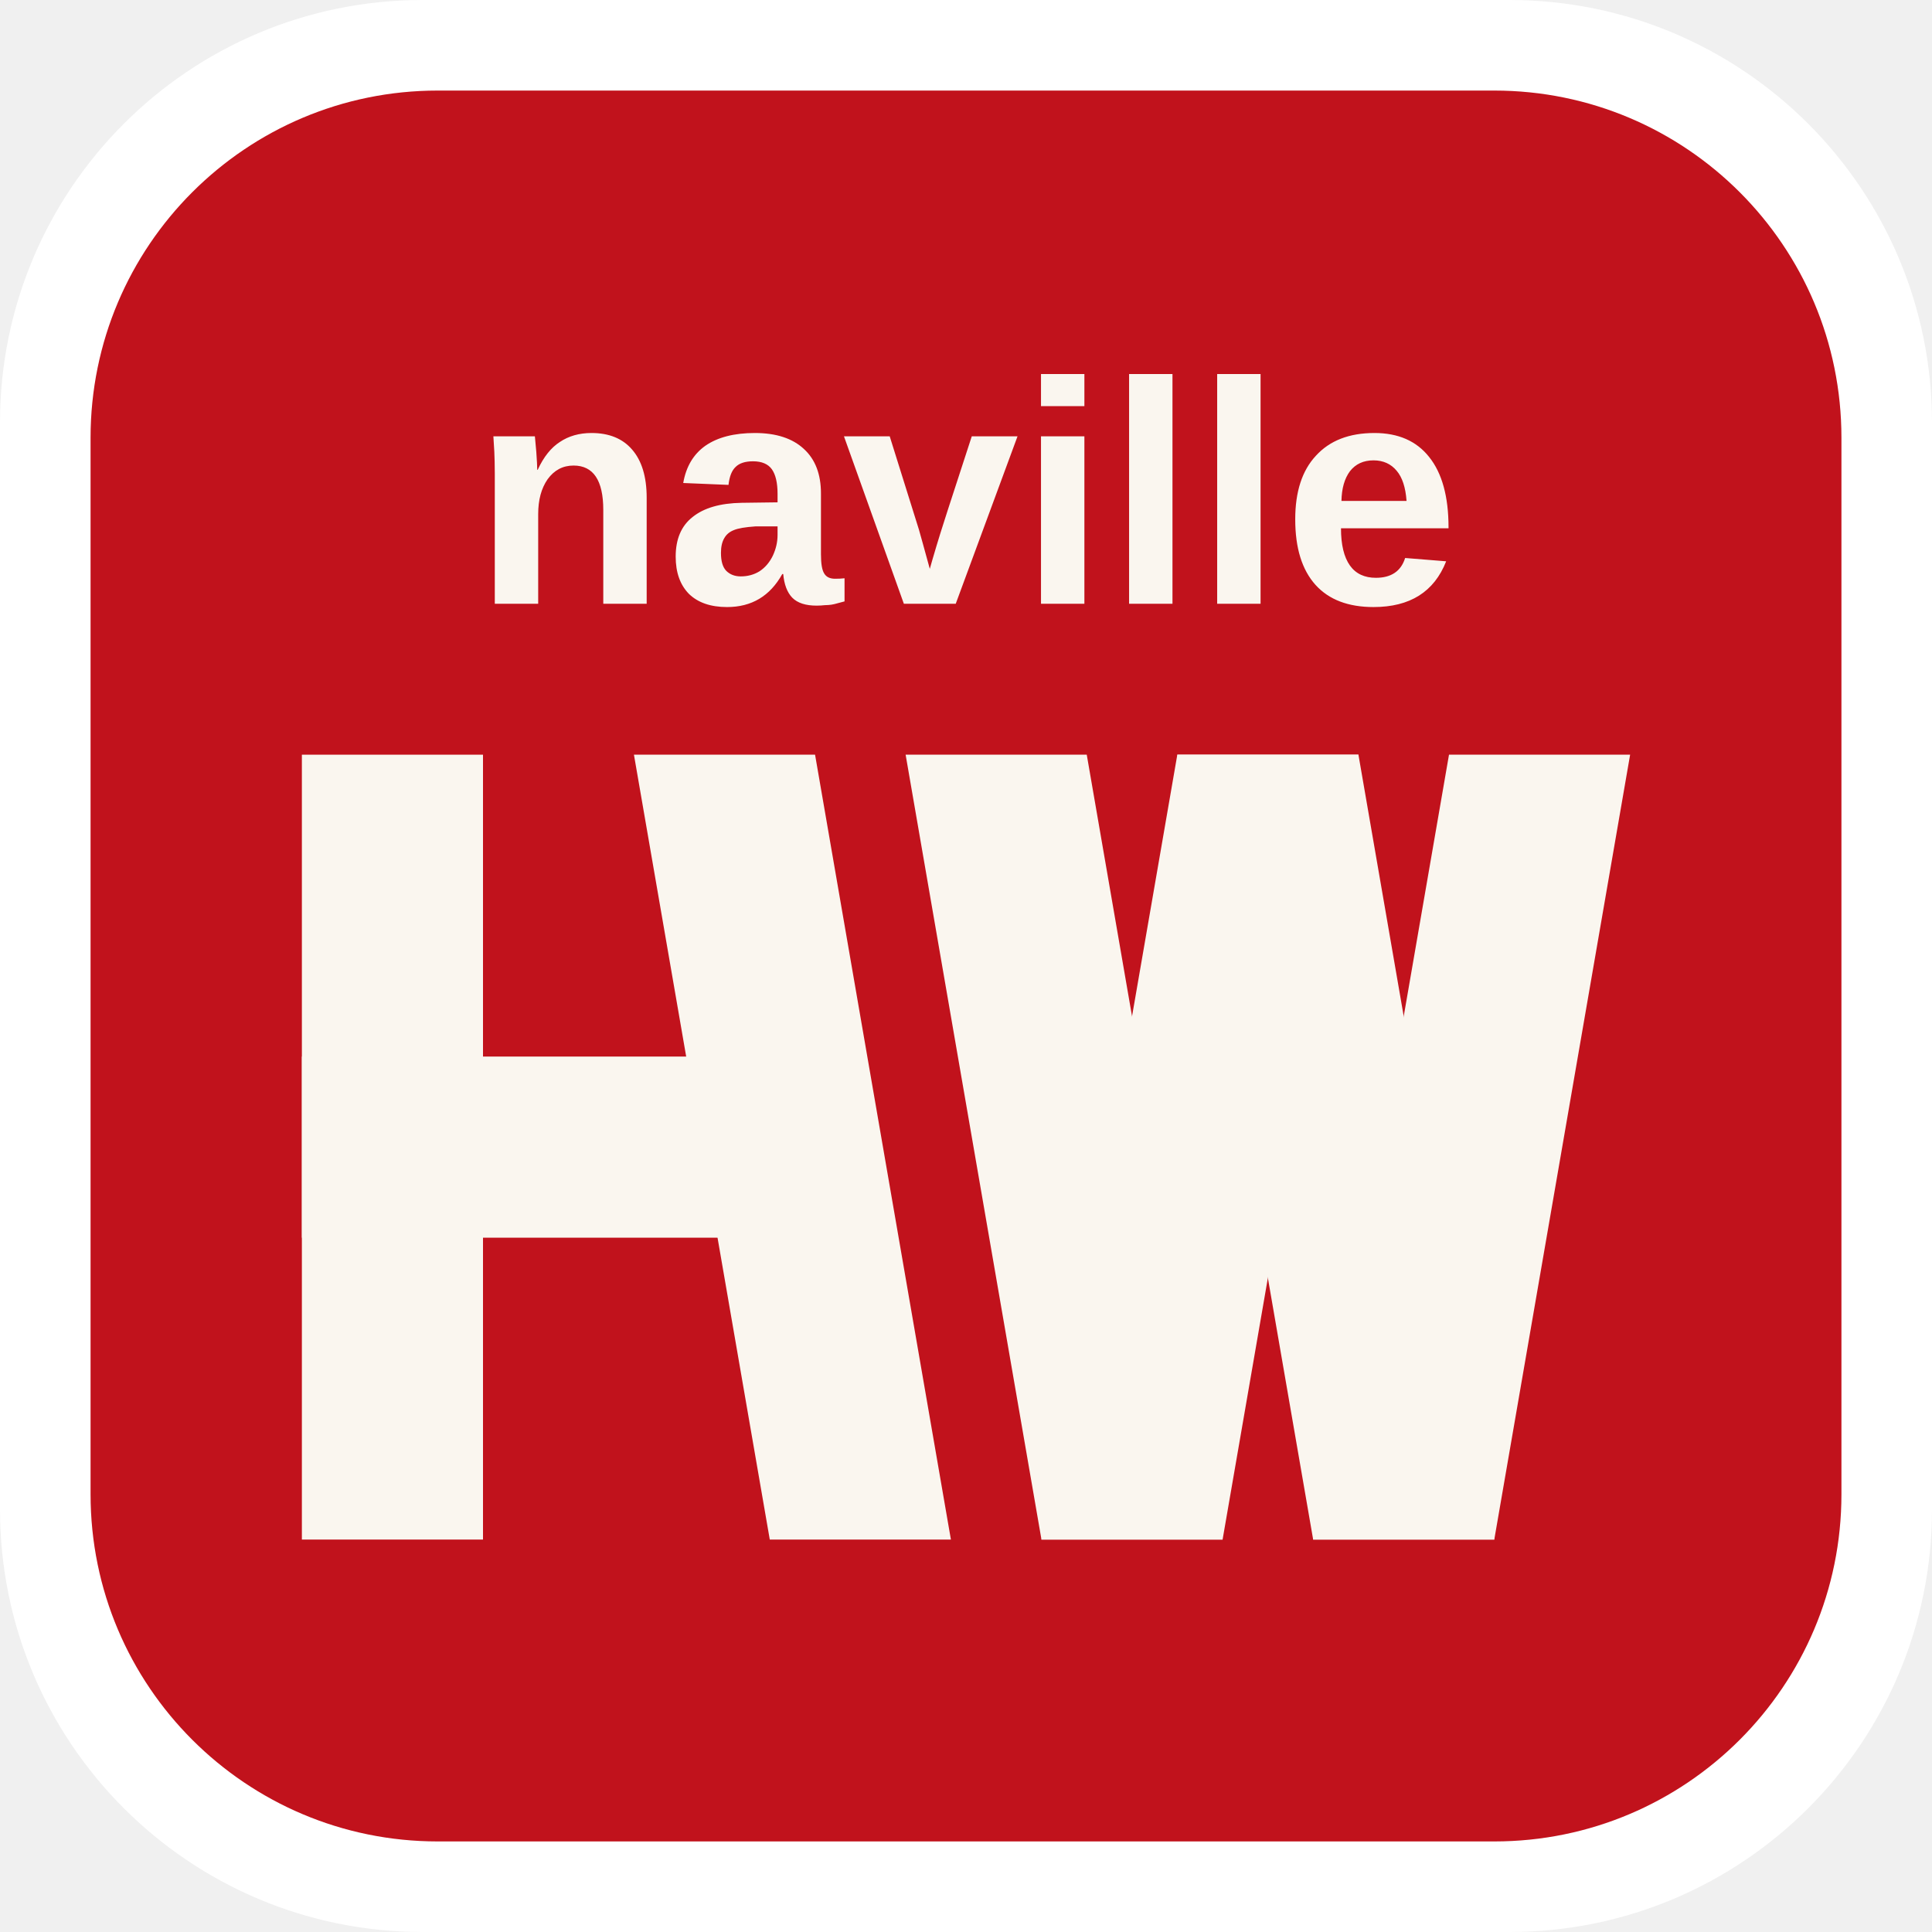
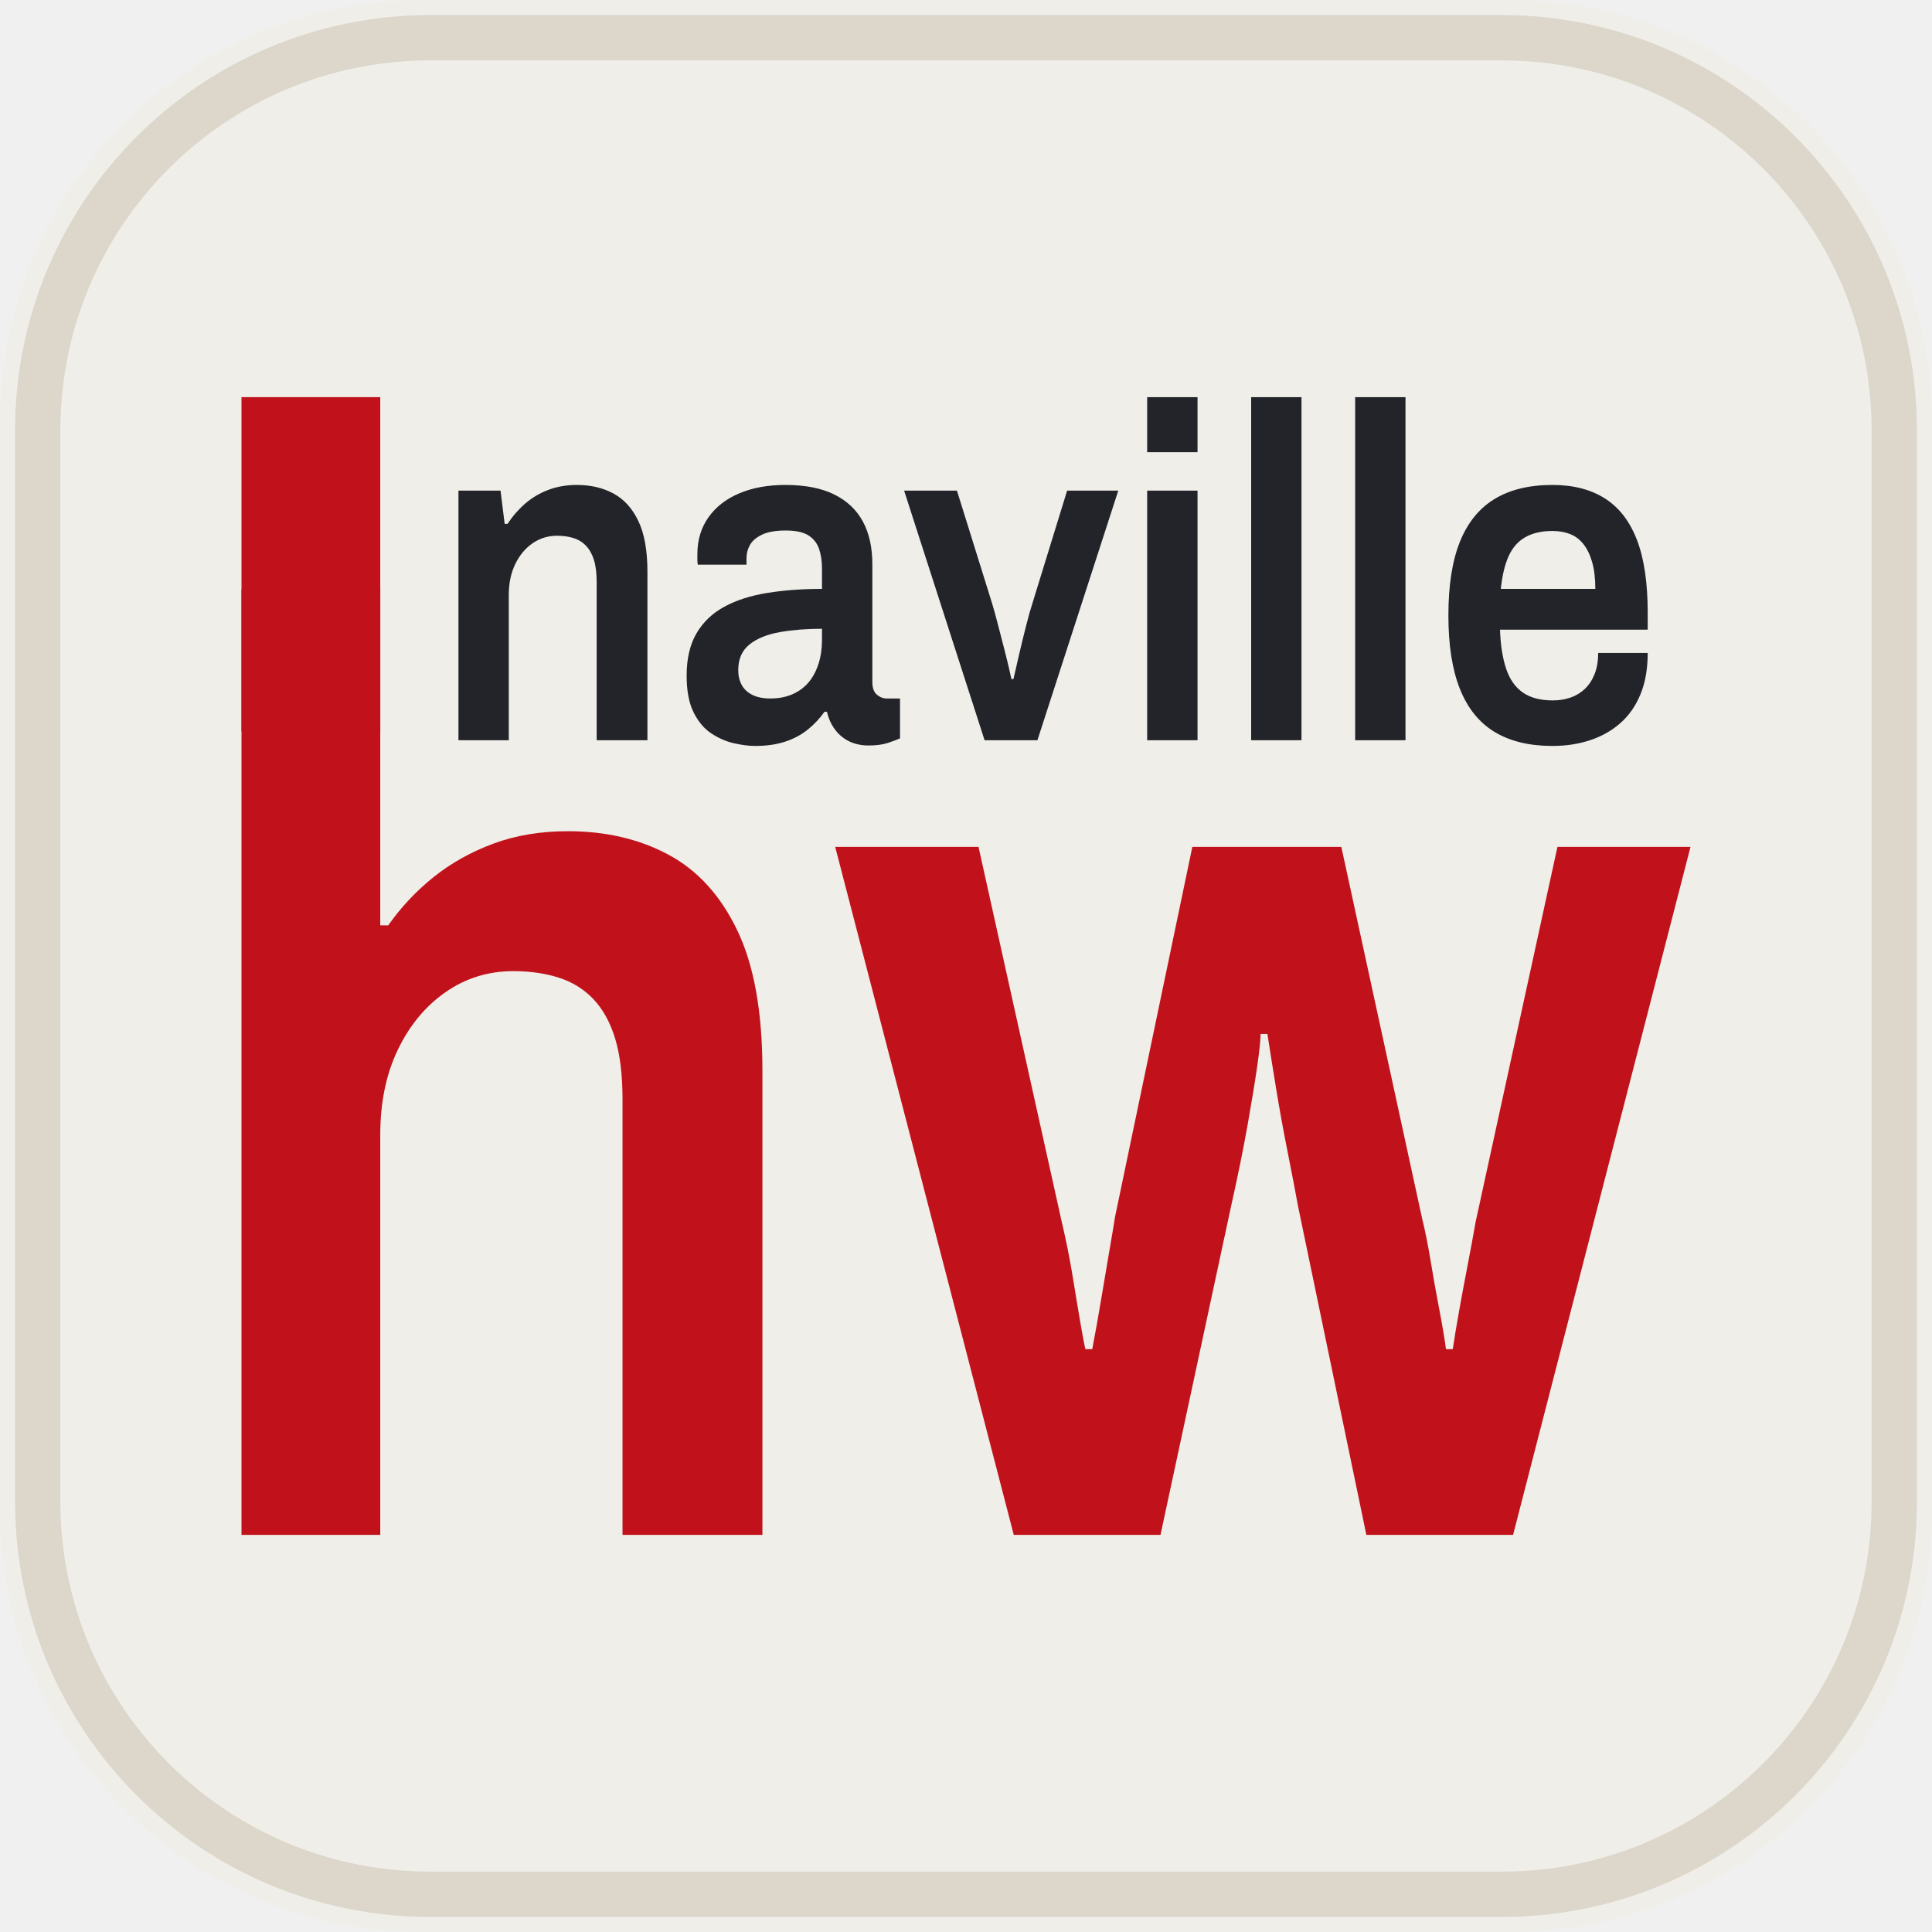
<svg xmlns="http://www.w3.org/2000/svg" viewBox="0 0 64 64">
-   <rect width="64" height="64" rx="14" fill="#FFFFFF" />
-   <rect x="3" y="3" width="58" height="58" rx="11.5" fill="#C1121C" />
-   <text x="32" y="20" text-anchor="middle" textLength="44" lengthAdjust="spacing" font-family="'Segoe UI',Arial,sans-serif" font-size="10.5" font-weight="600" fill="#FAF6EF">naville</text>
-   <g fill="#FAF6EF">
-     <path d="M10 25 H16 V51 H10 Z" />
-     <path d="M10 35 H28 V41 H10 Z" />
-     <path d="M21 25 L27 25 L31.5 51 L25.5 51 Z" />
-     <path d="M30 25 L36 25 L40.5 51 L34.5 51 Z" />
-     <path d="M39 25 L45 25 L40.5 51 L34.5 51 Z" />
-     <path d="M39 25 L45 25 L49.5 51 L43.5 51 Z" />
-     <path d="M48 25 L54 25 L49.5 51 L43.5 51 Z" />
+   <rect width="64" height="64" rx="14" fill="#EFEEE8" />
+   <rect x="1.25" y="1.25" width="61.5" height="61.5" rx="13" fill="none" stroke="#DCD6CB" stroke-width="1.5" />
+   <g transform="translate(5.551,-66.895) scale(1.1774)">
+     <path d="M2.08 100.0V73.394H5.984V82.851H6.208Q6.752 82.078 7.488 81.49Q8.224 80.901 9.168 80.551Q10.112 80.202 11.264 80.202Q12.864 80.202 14.096 80.864Q15.328 81.526 16.032 82.998Q16.736 84.47 16.736 86.936V100.0H12.8V87.746Q12.8 86.715 12.592 86.034Q12.384 85.354 11.984 84.93Q11.584 84.507 11.008 84.323Q10.432 84.139 9.728 84.139Q8.672 84.139 7.824 84.728Q6.976 85.317 6.48 86.347Q5.984 87.378 5.984 88.739V100.0ZM23.808 100.0 18.784 80.643H22.816L25.152 91.168Q25.344 91.978 25.472 92.769Q25.6 93.56 25.696 94.112Q25.792 94.664 25.824 94.774H26.016Q26.144 94.112 26.272 93.339Q26.4 92.566 26.512 91.922Q26.624 91.278 26.656 91.058L28.832 80.643H33.024L35.296 91.094Q35.424 91.61 35.536 92.29Q35.648 92.971 35.776 93.634Q35.904 94.296 35.968 94.774H36.16Q36.224 94.333 36.336 93.707Q36.448 93.082 36.576 92.419Q36.704 91.757 36.8 91.205L39.104 80.643H42.848L37.856 100.0H33.728L31.808 90.763Q31.68 90.064 31.504 89.181Q31.328 88.298 31.184 87.414Q31.04 86.531 30.944 85.906H30.752Q30.752 86.163 30.656 86.826Q30.56 87.488 30.384 88.482Q30.208 89.475 29.92 90.763L27.936 100.0Z" fill="#C1121C" />
+     <rect x="2.080" y="67.990" width="3.904" height="9.404" fill="#C1121C" />
+     <path d="M8.184 77.643V70.62H9.368L9.484 71.555H9.566Q9.775 71.234 10.059 70.987Q10.343 70.74 10.709 70.6Q11.075 70.46 11.516 70.46Q12.097 70.46 12.544 70.7Q12.991 70.941 13.246 71.475Q13.501 72.009 13.501 72.903V77.643H12.073V73.197Q12.073 72.823 11.998 72.576Q11.922 72.329 11.777 72.176Q11.632 72.022 11.423 71.955Q11.214 71.889 10.959 71.889Q10.576 71.889 10.268 72.102Q9.96 72.316 9.78 72.69Q9.6 73.064 9.6 73.558V77.643ZM16.532 77.803Q16.276 77.803 15.945 77.73Q15.614 77.657 15.307 77.456Q14.999 77.256 14.802 76.862Q14.604 76.468 14.604 75.827Q14.604 75.106 14.883 74.632Q15.162 74.158 15.667 73.885Q16.172 73.611 16.874 73.498Q17.576 73.384 18.412 73.384V72.81Q18.412 72.503 18.331 72.263Q18.25 72.022 18.035 71.882Q17.82 71.742 17.391 71.742Q16.961 71.742 16.717 71.862Q16.474 71.982 16.381 72.156Q16.288 72.329 16.288 72.516V72.703H14.918Q14.906 72.636 14.906 72.57Q14.906 72.503 14.906 72.409Q14.906 71.809 15.22 71.368Q15.533 70.927 16.09 70.694Q16.648 70.46 17.379 70.46Q18.215 70.46 18.755 70.727Q19.295 70.994 19.562 71.488Q19.829 71.982 19.829 72.69V76.001Q19.829 76.255 19.957 76.361Q20.084 76.468 20.235 76.468H20.607V77.59Q20.491 77.643 20.27 77.717Q20.049 77.79 19.724 77.79Q19.422 77.79 19.184 77.677Q18.946 77.563 18.784 77.349Q18.621 77.136 18.552 76.842H18.482Q18.285 77.122 18.012 77.343Q17.739 77.563 17.373 77.683Q17.008 77.803 16.532 77.803ZM16.961 76.468Q17.309 76.468 17.582 76.348Q17.855 76.228 18.035 76.014Q18.215 75.801 18.314 75.494Q18.412 75.187 18.412 74.826V74.506Q17.774 74.506 17.234 74.599Q16.694 74.693 16.375 74.946Q16.056 75.2 16.056 75.667Q16.056 75.908 16.154 76.088Q16.253 76.268 16.456 76.368Q16.659 76.468 16.961 76.468ZM22.987 77.643 20.723 70.62H22.209L23.196 73.785Q23.265 74.012 23.364 74.392Q23.463 74.773 23.567 75.18Q23.672 75.587 23.741 75.921H23.799Q23.869 75.614 23.962 75.213Q24.055 74.813 24.154 74.425Q24.252 74.038 24.334 73.785L25.309 70.62H26.748L24.473 77.643ZM27.561 69.539V67.99H28.978V69.539ZM27.561 77.643V70.62H28.978V77.643ZM30.487 77.643V67.99H31.903V77.643ZM33.413 77.643V67.99H34.829V77.643ZM38.962 77.803Q37.987 77.803 37.337 77.41Q36.687 77.016 36.361 76.201Q36.036 75.387 36.036 74.132Q36.036 72.863 36.361 72.056Q36.687 71.248 37.337 70.854Q37.987 70.46 38.962 70.46Q39.844 70.46 40.442 70.841Q41.04 71.221 41.342 72.009Q41.644 72.797 41.644 74.052V74.532H37.488Q37.511 75.187 37.662 75.634Q37.813 76.081 38.132 76.301Q38.451 76.522 38.974 76.522Q39.241 76.522 39.473 76.442Q39.705 76.361 39.879 76.195Q40.053 76.028 40.152 75.774Q40.251 75.52 40.251 75.187H41.644Q41.644 75.854 41.441 76.348Q41.238 76.842 40.872 77.163Q40.506 77.483 40.019 77.643Q39.531 77.803 38.962 77.803ZM37.511 73.384H40.17Q40.17 72.943 40.082 72.636Q39.995 72.329 39.839 72.129Q39.682 71.929 39.461 71.842Q39.241 71.755 38.962 71.755Q38.509 71.755 38.202 71.929Q37.894 72.102 37.731 72.463Q37.569 72.823 37.511 73.384Z" fill="#22242A" />
  </g>
</svg>
